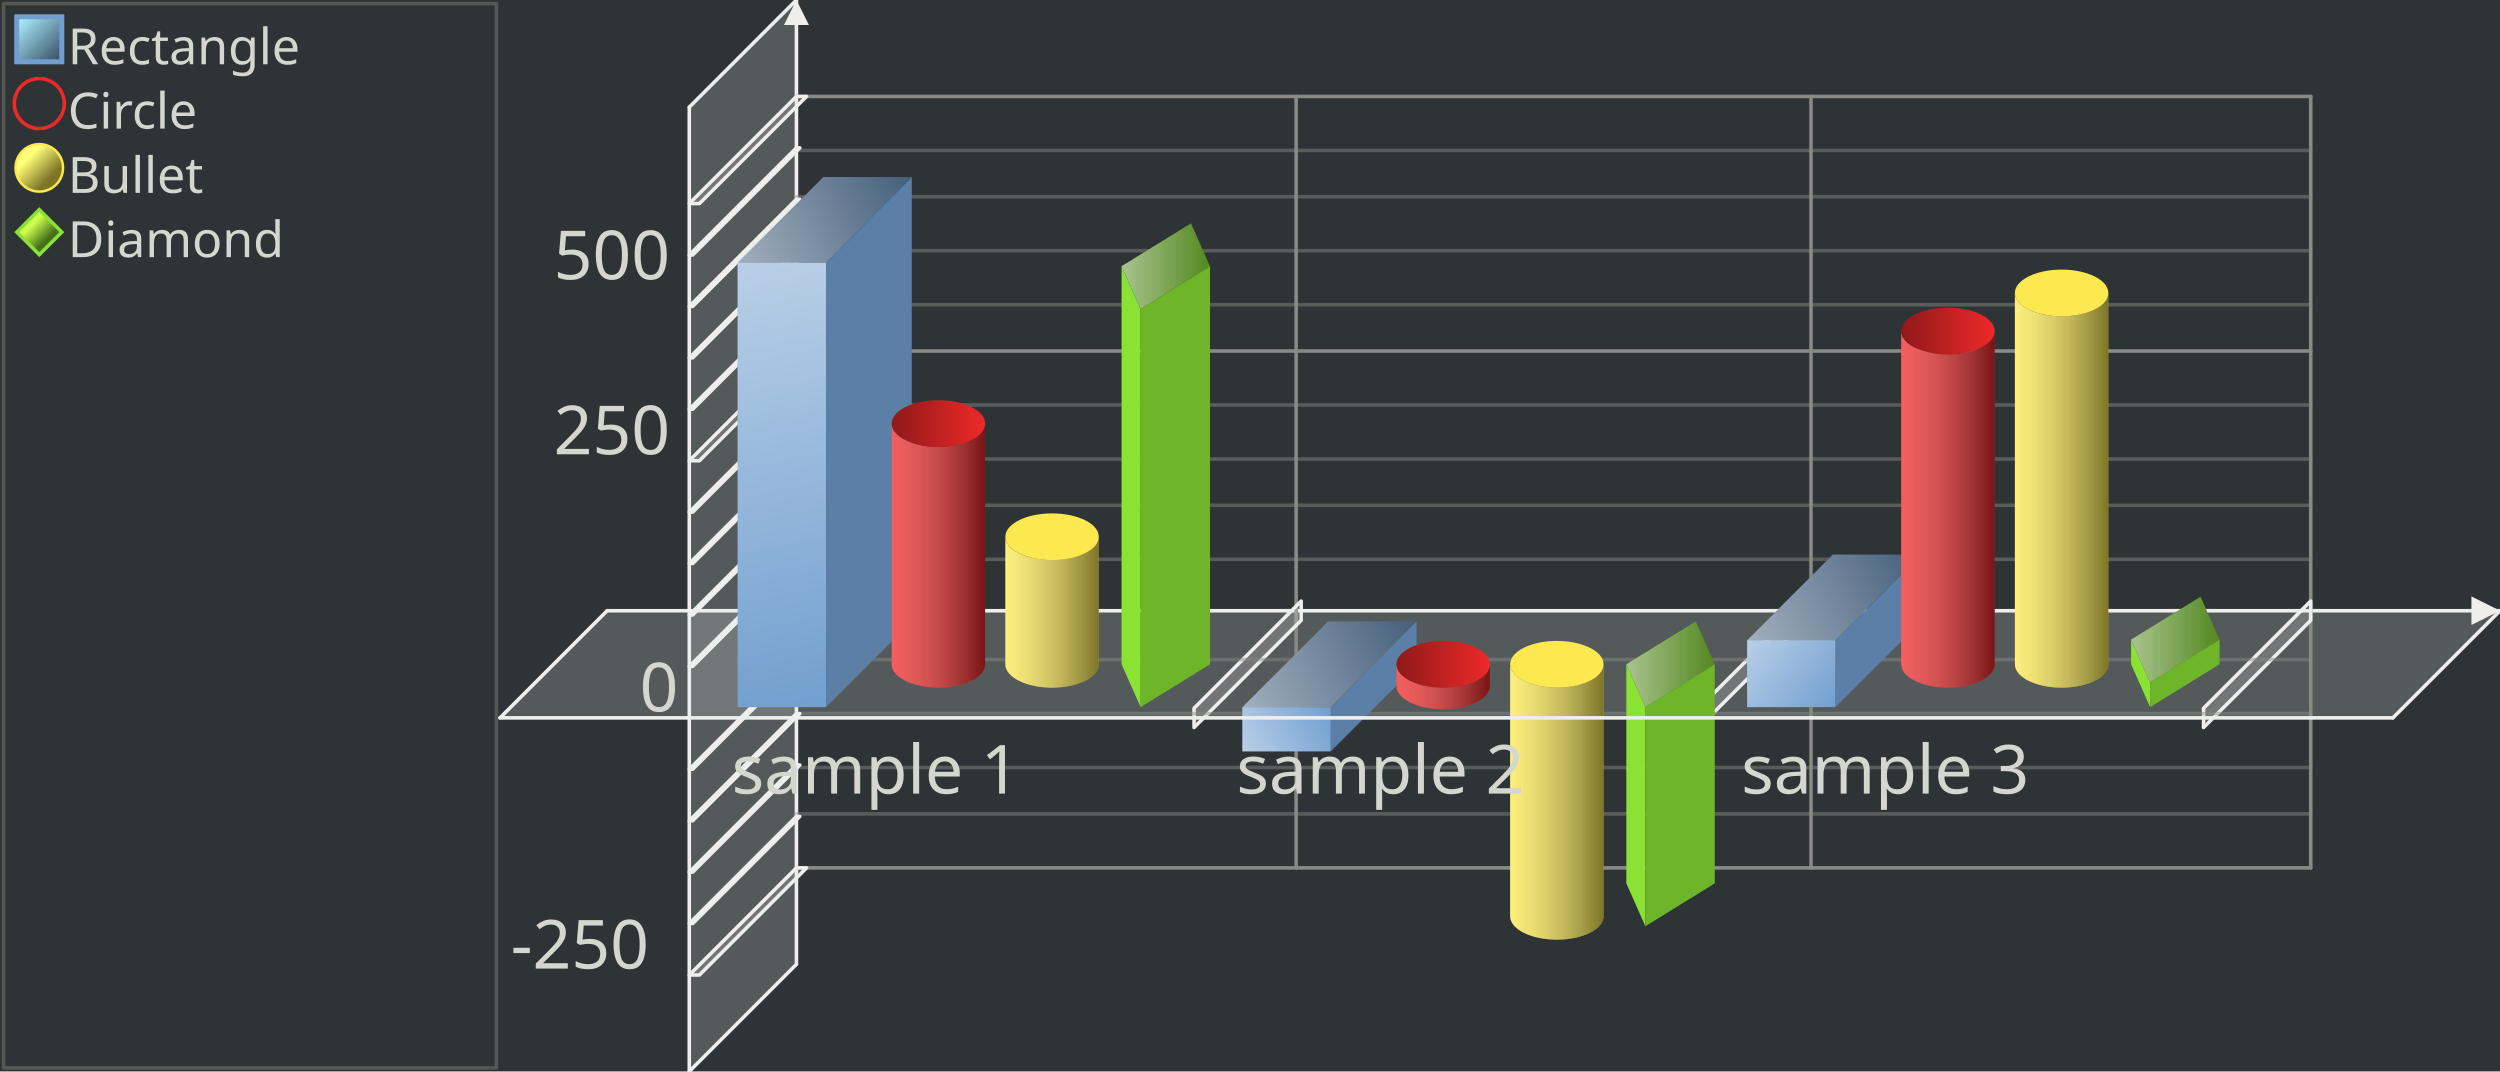
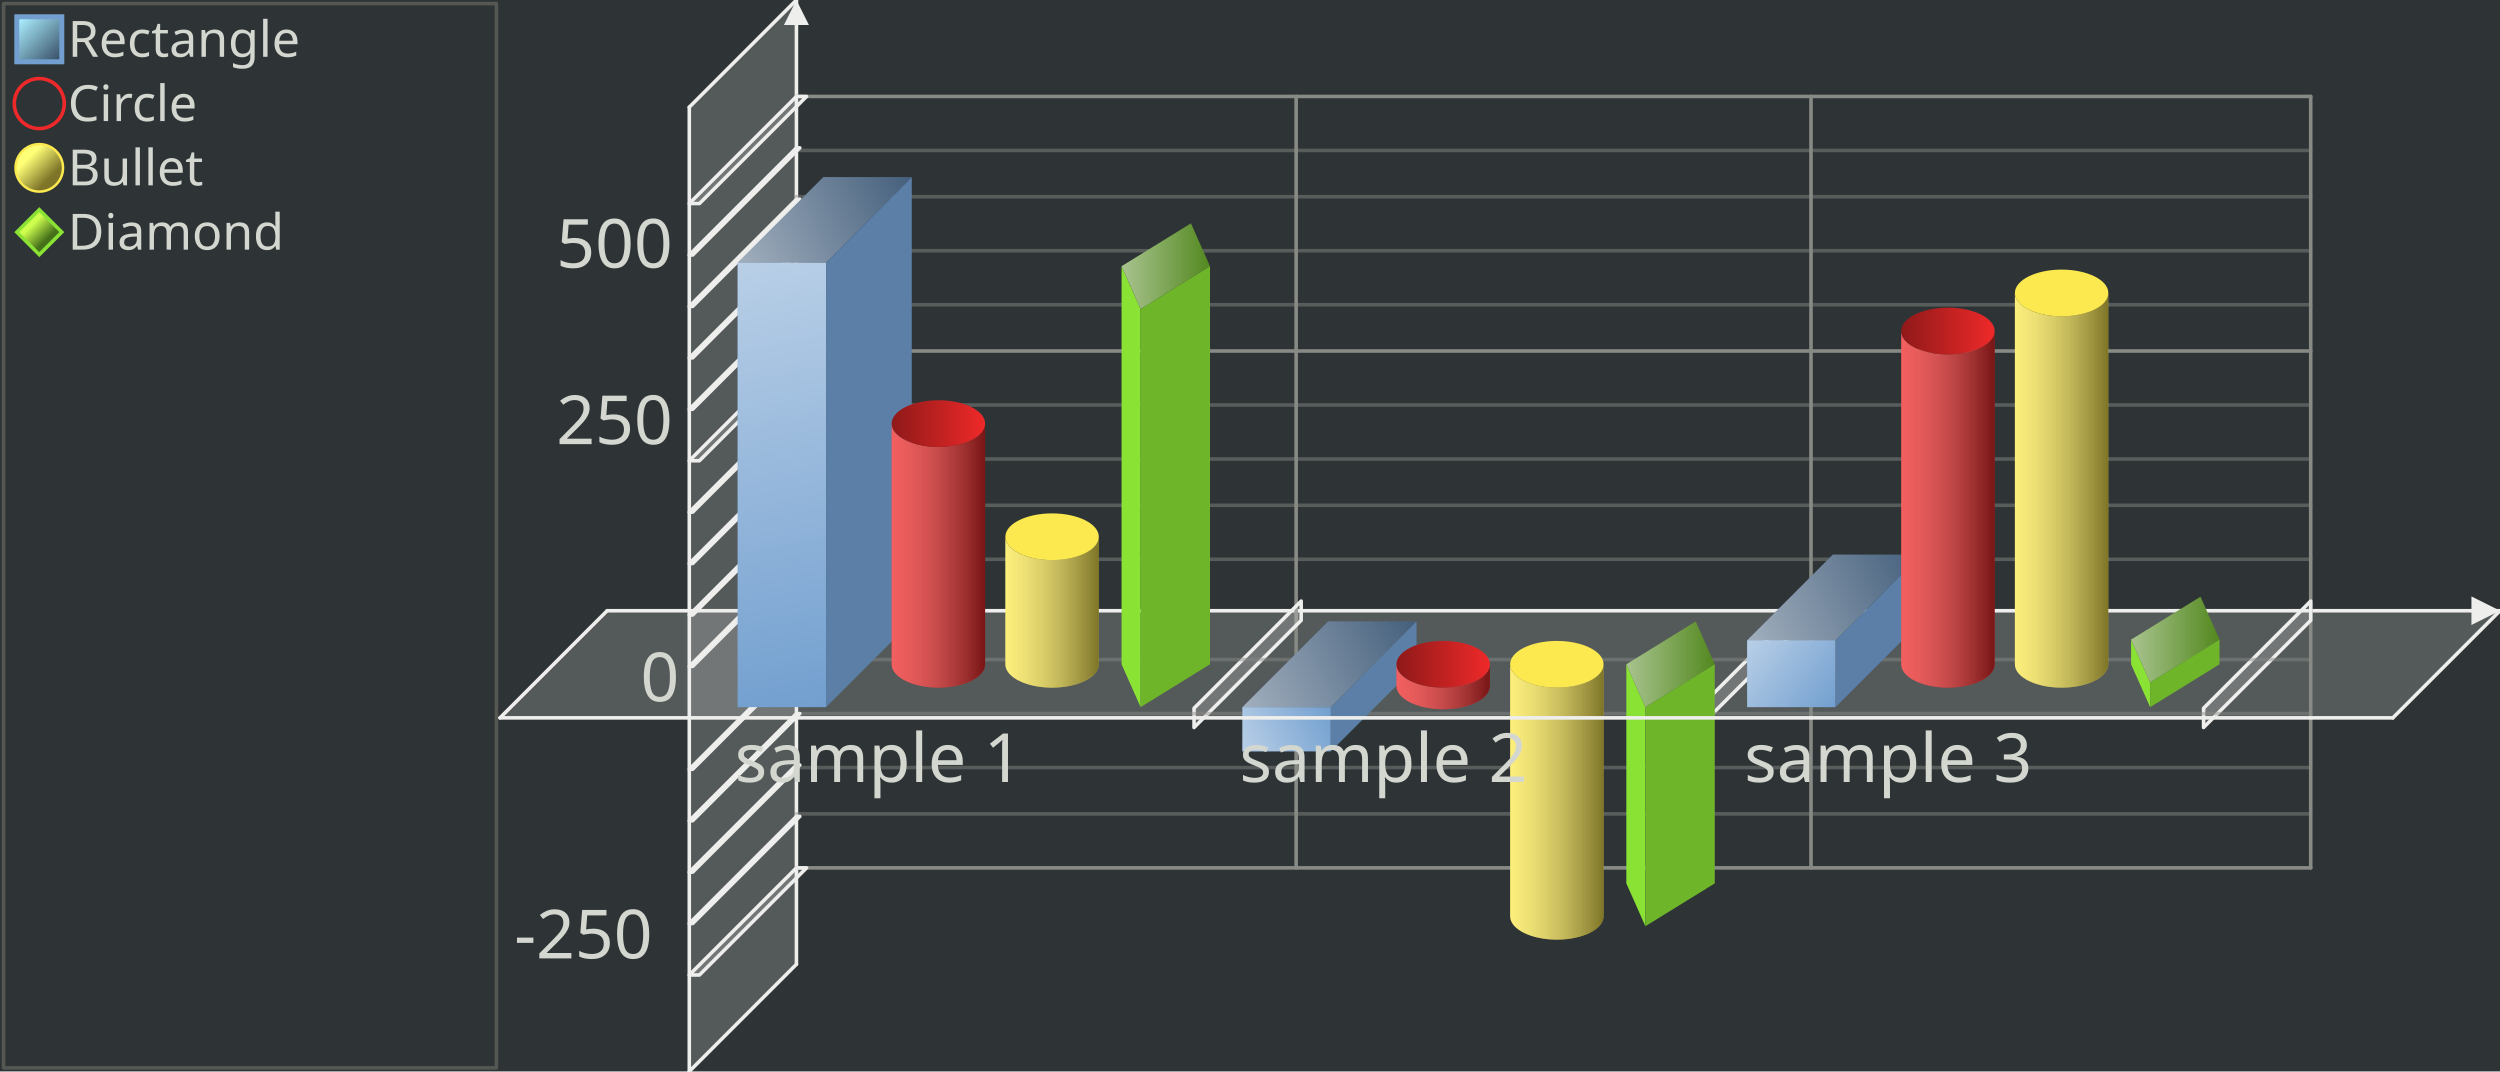
<svg xmlns="http://www.w3.org/2000/svg" xmlns:xlink="http://www.w3.org/1999/xlink" width="700" height="300" version="1.0" id="ezcGraph">
  <defs>
    <linearGradient id="Definition_LinearGradient_5_5_16_16_abefff00_39506800">
      <stop offset="0" style="stop-color: #abefff; stop-opacity: 1.00;" />
      <stop offset="1" style="stop-color: #395068; stop-opacity: 1.00;" />
    </linearGradient>
    <linearGradient id="LinearGradient_5_5_16_16_abefff00_39506800" x1="5.4" y1="5.4" x2="16.6" y2="16.6" gradientUnits="userSpaceOnUse" xlink:href="#Definition_LinearGradient_5_5_16_16_abefff00_39506800" />
    <linearGradient id="Definition_LinearGradient_8_44_13_49_ffff7700_7e752800">
      <stop offset="0" style="stop-color: #ffff77; stop-opacity: 1.00;" />
      <stop offset="1" style="stop-color: #7e7528; stop-opacity: 1.00;" />
    </linearGradient>
    <linearGradient id="LinearGradient_8_44_13_49_ffff7700_7e752800" x1="8.101" y1="44.101" x2="13.899" y2="49.899" gradientUnits="userSpaceOnUse" xlink:href="#Definition_LinearGradient_8_44_13_49_ffff7700_7e752800" />
    <linearGradient id="Definition_LinearGradient_8_62_13_67_cfff4e00_45711a00">
      <stop offset="0" style="stop-color: #cfff4e; stop-opacity: 1.00;" />
      <stop offset="1" style="stop-color: #45711a; stop-opacity: 1.00;" />
    </linearGradient>
    <linearGradient id="LinearGradient_8_62_13_67_cfff4e00_45711a00" x1="8.95" y1="62.95" x2="13.05" y2="67.05" gradientUnits="userSpaceOnUse" xlink:href="#Definition_LinearGradient_8_62_13_67_cfff4e00_45711a00" />
    <linearGradient id="Definition_LinearGradient_255_49_206_73_ffffffff_ffffff7f">
      <stop offset="0" style="stop-color: #ffffff; stop-opacity: 0.00;" />
      <stop offset="1" style="stop-color: #ffffff; stop-opacity: 0.50;" />
    </linearGradient>
    <linearGradient id="LinearGradient_255_49_206_73_ffffffff_ffffff7f" x1="255.294" y1="49.584" x2="206.533" y2="73.584" gradientUnits="userSpaceOnUse" xlink:href="#Definition_LinearGradient_255_49_206_73_ffffffff_ffffff7f" />
    <linearGradient id="Definition_LinearGradient_231_198_206_73_ffffffff_ffffff7f">
      <stop offset="0" style="stop-color: #ffffff; stop-opacity: 0.00;" />
      <stop offset="1" style="stop-color: #ffffff; stop-opacity: 0.50;" />
    </linearGradient>
    <linearGradient id="LinearGradient_231_198_206_73_ffffffff_ffffff7f" x1="231.294" y1="198" x2="206.533" y2="73.584" gradientUnits="userSpaceOnUse" xlink:href="#Definition_LinearGradient_231_198_206_73_ffffffff_ffffff7f" />
    <linearGradient id="Definition_LinearGradient_249_118_275_118_ffffffbf_0000007f">
      <stop offset="0" style="stop-color: #ffffff; stop-opacity: 0.25;" />
      <stop offset="1" style="stop-color: #000000; stop-opacity: 0.50;" />
    </linearGradient>
    <linearGradient id="LinearGradient_249_118_275_118_ffffffbf_0000007f" x1="249.668" y1="118.608" x2="275.83" y2="118.608" gradientUnits="userSpaceOnUse" xlink:href="#Definition_LinearGradient_249_118_275_118_ffffffbf_0000007f" />
    <linearGradient id="Definition_LinearGradient_249_118_275_118_8f191900_ef292900">
      <stop offset="0" style="stop-color: #8f1919; stop-opacity: 1.00;" />
      <stop offset="1" style="stop-color: #ef2929; stop-opacity: 1.00;" />
    </linearGradient>
    <linearGradient id="LinearGradient_249_118_275_118_8f191900_ef292900" x1="249.668" y1="118.608" x2="275.83" y2="118.608" gradientUnits="userSpaceOnUse" xlink:href="#Definition_LinearGradient_249_118_275_118_8f191900_ef292900" />
    <linearGradient id="Definition_LinearGradient_281_150_307_150_ffffffbf_0000007f">
      <stop offset="0" style="stop-color: #ffffff; stop-opacity: 0.25;" />
      <stop offset="1" style="stop-color: #000000; stop-opacity: 0.50;" />
    </linearGradient>
    <linearGradient id="LinearGradient_281_150_307_150_ffffffbf_0000007f" x1="281.503" y1="150.288" x2="307.666" y2="150.288" gradientUnits="userSpaceOnUse" xlink:href="#Definition_LinearGradient_281_150_307_150_ffffffbf_0000007f" />
    <linearGradient id="Definition_LinearGradient_338_74_314_74_ffffffff_ffffff7f">
      <stop offset="0" style="stop-color: #ffffff; stop-opacity: 0.00;" />
      <stop offset="1" style="stop-color: #ffffff; stop-opacity: 0.50;" />
    </linearGradient>
    <linearGradient id="LinearGradient_338_74_314_74_ffffffff_ffffff7f" x1="338.8" y1="74.544" x2="314.039" y2="74.544" gradientUnits="userSpaceOnUse" xlink:href="#Definition_LinearGradient_338_74_314_74_ffffffff_ffffff7f" />
    <linearGradient id="Definition_LinearGradient_372_198_347_210_ffffffff_ffffff7f">
      <stop offset="0" style="stop-color: #ffffff; stop-opacity: 0.00;" />
      <stop offset="1" style="stop-color: #ffffff; stop-opacity: 0.50;" />
    </linearGradient>
    <linearGradient id="LinearGradient_372_198_347_210_ffffffff_ffffff7f" x1="372.627" y1="198" x2="347.866" y2="210.384" gradientUnits="userSpaceOnUse" xlink:href="#Definition_LinearGradient_372_198_347_210_ffffffff_ffffff7f" />
    <linearGradient id="Definition_LinearGradient_396_174_347_198_ffffffff_ffffff7f">
      <stop offset="0" style="stop-color: #ffffff; stop-opacity: 0.00;" />
      <stop offset="1" style="stop-color: #ffffff; stop-opacity: 0.50;" />
    </linearGradient>
    <linearGradient id="LinearGradient_396_174_347_198_ffffffff_ffffff7f" x1="396.627" y1="174" x2="347.866" y2="198" gradientUnits="userSpaceOnUse" xlink:href="#Definition_LinearGradient_396_174_347_198_ffffffff_ffffff7f" />
    <linearGradient id="Definition_LinearGradient_391_186_417_186_ffffffbf_0000007f">
      <stop offset="0" style="stop-color: #ffffff; stop-opacity: 0.25;" />
      <stop offset="1" style="stop-color: #000000; stop-opacity: 0.50;" />
    </linearGradient>
    <linearGradient id="LinearGradient_391_186_417_186_ffffffbf_0000007f" x1="391.001" y1="186" x2="417.164" y2="186" gradientUnits="userSpaceOnUse" xlink:href="#Definition_LinearGradient_391_186_417_186_ffffffbf_0000007f" />
    <linearGradient id="Definition_LinearGradient_391_186_417_186_8f191900_ef292900">
      <stop offset="0" style="stop-color: #8f1919; stop-opacity: 1.00;" />
      <stop offset="1" style="stop-color: #ef2929; stop-opacity: 1.00;" />
    </linearGradient>
    <linearGradient id="LinearGradient_391_186_417_186_8f191900_ef292900" x1="391.001" y1="186" x2="417.164" y2="186" gradientUnits="userSpaceOnUse" xlink:href="#Definition_LinearGradient_391_186_417_186_8f191900_ef292900" />
    <linearGradient id="Definition_LinearGradient_422_186_448_186_ffffffbf_0000007f">
      <stop offset="0" style="stop-color: #ffffff; stop-opacity: 0.25;" />
      <stop offset="1" style="stop-color: #000000; stop-opacity: 0.50;" />
    </linearGradient>
    <linearGradient id="LinearGradient_422_186_448_186_ffffffbf_0000007f" x1="422.836" y1="186" x2="448.999" y2="186" gradientUnits="userSpaceOnUse" xlink:href="#Definition_LinearGradient_422_186_448_186_ffffffbf_0000007f" />
    <linearGradient id="Definition_LinearGradient_480_186_455_186_ffffffff_ffffff7f">
      <stop offset="0" style="stop-color: #ffffff; stop-opacity: 0.00;" />
      <stop offset="1" style="stop-color: #ffffff; stop-opacity: 0.50;" />
    </linearGradient>
    <linearGradient id="LinearGradient_480_186_455_186_ffffffff_ffffff7f" x1="480.134" y1="186" x2="455.373" y2="186" gradientUnits="userSpaceOnUse" xlink:href="#Definition_LinearGradient_480_186_455_186_ffffffff_ffffff7f" />
    <linearGradient id="Definition_LinearGradient_537_155_489_179_ffffffff_ffffff7f">
      <stop offset="0" style="stop-color: #ffffff; stop-opacity: 0.00;" />
      <stop offset="1" style="stop-color: #ffffff; stop-opacity: 0.50;" />
    </linearGradient>
    <linearGradient id="LinearGradient_537_155_489_179_ffffffff_ffffff7f" x1="537.961" y1="155.28" x2="489.2" y2="179.28" gradientUnits="userSpaceOnUse" xlink:href="#Definition_LinearGradient_537_155_489_179_ffffffff_ffffff7f" />
    <linearGradient id="Definition_LinearGradient_513_198_489_179_ffffffff_ffffff7f">
      <stop offset="0" style="stop-color: #ffffff; stop-opacity: 0.00;" />
      <stop offset="1" style="stop-color: #ffffff; stop-opacity: 0.50;" />
    </linearGradient>
    <linearGradient id="LinearGradient_513_198_489_179_ffffffff_ffffff7f" x1="513.961" y1="198" x2="489.2" y2="179.28" gradientUnits="userSpaceOnUse" xlink:href="#Definition_LinearGradient_513_198_489_179_ffffffff_ffffff7f" />
    <linearGradient id="Definition_LinearGradient_532_92_558_92_ffffffbf_0000007f">
      <stop offset="0" style="stop-color: #ffffff; stop-opacity: 0.25;" />
      <stop offset="1" style="stop-color: #000000; stop-opacity: 0.50;" />
    </linearGradient>
    <linearGradient id="LinearGradient_532_92_558_92_ffffffbf_0000007f" x1="532.334" y1="92.688" x2="558.497" y2="92.688" gradientUnits="userSpaceOnUse" xlink:href="#Definition_LinearGradient_532_92_558_92_ffffffbf_0000007f" />
    <linearGradient id="Definition_LinearGradient_532_92_558_92_8f191900_ef292900">
      <stop offset="0" style="stop-color: #8f1919; stop-opacity: 1.00;" />
      <stop offset="1" style="stop-color: #ef2929; stop-opacity: 1.00;" />
    </linearGradient>
    <linearGradient id="LinearGradient_532_92_558_92_8f191900_ef292900" x1="532.334" y1="92.688" x2="558.497" y2="92.688" gradientUnits="userSpaceOnUse" xlink:href="#Definition_LinearGradient_532_92_558_92_8f191900_ef292900" />
    <linearGradient id="Definition_LinearGradient_564_82_590_82_ffffffbf_0000007f">
      <stop offset="0" style="stop-color: #ffffff; stop-opacity: 0.25;" />
      <stop offset="1" style="stop-color: #000000; stop-opacity: 0.50;" />
    </linearGradient>
    <linearGradient id="LinearGradient_564_82_590_82_ffffffbf_0000007f" x1="564.17" y1="82.032" x2="590.332" y2="82.032" gradientUnits="userSpaceOnUse" xlink:href="#Definition_LinearGradient_564_82_590_82_ffffffbf_0000007f" />
    <linearGradient id="Definition_LinearGradient_621_179_596_179_ffffffff_ffffff7f">
      <stop offset="0" style="stop-color: #ffffff; stop-opacity: 0.00;" />
      <stop offset="1" style="stop-color: #ffffff; stop-opacity: 0.50;" />
    </linearGradient>
    <linearGradient id="LinearGradient_621_179_596_179_ffffffff_ffffff7f" x1="621.467" y1="179.088" x2="596.706" y2="179.088" gradientUnits="userSpaceOnUse" xlink:href="#Definition_LinearGradient_621_179_596_179_ffffffff_ffffff7f" />
  </defs>
  <g id="ezcGraphChart" color-rendering="optimizeQuality" shape-rendering="geometricPrecision" text-rendering="optimizeLegibility">
    <path d=" M 0,300 L 0,0 L 700,0 L 700,300 L 0,300 z " style="fill: #2e3436; fill-opacity: 1.00; stroke: none;" id="ezcGraphPolygon_1" />
    <path d=" M 1,299 L 1,1 L 139,1 L 139,299 L 1,299 z " style="fill: none; stroke: #555753; stroke-width: 1; stroke-opacity: 1.00; stroke-linecap: round; stroke-linejoin: round;" id="ezcGraphPolygon_2" />
    <path d=" M 2,298 L 2,2 L 138,2 L 138,298 L 2,298 z " style="fill: #000000; fill-opacity: 0.00; stroke: none;" id="ezcGraphPolygon_3" />
    <path d=" M 4,18 L 4,4 L 18,4 L 18,18 L 4,18 z " style="fill: #729fcf; fill-opacity: 1.00; stroke: none;" id="ezcGraphPolygon_4" />
    <path d=" M 16.6,5.4 L 16.6,16.6 L 5.4,16.6 L 5.4,5.4 L 16.6,5.4 z " style="fill: url(#LinearGradient_5_5_16_16_abefff00_39506800); stroke: none;" id="ezcGraphPolygon_5" />
    <ellipse cx="11" cy="29" rx="7" ry="7" style="fill: none; stroke: #ef2929; stroke-width: 1; stroke-opacity: 1.00; stroke-linecap: round; stroke-linejoin: round;" id="ezcGraphCircle_7" />
    <ellipse cx="11" cy="47" rx="7" ry="7" style="fill: #fce94f; fill-opacity: 1.00; stroke: none;" id="ezcGraphCircle_9" />
    <ellipse cx="11" cy="47" rx="6.3" ry="6.3" style="fill: url(#LinearGradient_8_44_13_49_ffff7700_7e752800); stroke: none;" id="ezcGraphCircle_10" />
    <path d=" M 4,65 L 11,58 L 18,65 L 11,72 L 4,65 z " style="fill: #8ae234; fill-opacity: 1.00; stroke: none;" id="ezcGraphPolygon_12" />
    <path d=" M 16.6,65 L 11,70.6 L 5.4,65 L 11,59.4 L 16.6,65 z " style="fill: url(#LinearGradient_8_62_13_67_cfff4e00_45711a00); stroke: none;" id="ezcGraphPolygon_13" />
    <path d=" M 140,201 L 170,171 L 700,171 L 670,201 L 140,201 z " style="fill: #eeeeec; fill-opacity: 0.20; stroke: none;" id="ezcGraphPolygon_15" />
    <path d=" M 170,171 L 700,171" style="fill: none; stroke: #eeeeec; stroke-width: 1; stroke-opacity: 1.00; stroke-linecap: round; stroke-linejoin: round;" id="ezcGraphLine_16" />
    <path d=" M 692,175 L 700,171 L 692,167 L 692,175 z " style="fill: #eeeeec; fill-opacity: 1.00; stroke: none;" id="ezcGraphPolygon_17" />
    <path d=" M 193,300 L 223,270 L 223,0 L 193,30 L 193,300 z " style="fill: #eeeeec; fill-opacity: 0.20; stroke: none;" id="ezcGraphPolygon_18" />
    <path d=" M 223,270 L 223,0" style="fill: none; stroke: #eeeeec; stroke-width: 1; stroke-opacity: 1.00; stroke-linecap: round; stroke-linejoin: round;" id="ezcGraphLine_19" />
    <path d=" M 219.5,7 L 223,0 L 226.5,7 L 219.5,7 z " style="fill: #eeeeec; fill-opacity: 1.00; stroke: none;" id="ezcGraphPolygon_20" />
    <path d=" M 362.92,243 L 362.92,27" style="fill: none; stroke: #888a85; stroke-width: 1; stroke-opacity: 1.00; stroke-linecap: round; stroke-linejoin: round;" id="ezcGraphLine_22" />
    <path d=" M 334.333,198.3 L 364.333,168.3 L 364.333,173.7 L 334.333,203.7 L 334.333,198.3 z " style="fill: #eeeeec; fill-opacity: 0.20; stroke: none;" id="ezcGraphPolygon_23" />
    <path d=" M 334.333,198.3 L 364.333,168.3 L 364.333,173.7 L 334.333,203.7 L 334.333,198.3 z " style="fill: none; stroke: #eeeeec; stroke-width: 1; stroke-opacity: 1.00; stroke-linecap: round; stroke-linejoin: round;" id="ezcGraphPolygon_24" />
    <path d=" M 507.08,243 L 507.08,27" style="fill: none; stroke: #888a85; stroke-width: 1; stroke-opacity: 1.00; stroke-linecap: round; stroke-linejoin: round;" id="ezcGraphLine_26" />
    <path d=" M 475.667,198.3 L 505.667,168.3 L 505.667,173.7 L 475.667,203.7 L 475.667,198.3 z " style="fill: #eeeeec; fill-opacity: 0.20; stroke: none;" id="ezcGraphPolygon_27" />
    <path d=" M 475.667,198.3 L 505.667,168.3 L 505.667,173.7 L 475.667,203.7 L 475.667,198.3 z " style="fill: none; stroke: #eeeeec; stroke-width: 1; stroke-opacity: 1.00; stroke-linecap: round; stroke-linejoin: round;" id="ezcGraphPolygon_28" />
    <path d=" M 647,243 L 647,27" style="fill: none; stroke: #888a85; stroke-width: 1; stroke-opacity: 1.00; stroke-linecap: round; stroke-linejoin: round;" id="ezcGraphLine_30" />
    <path d=" M 617,198.3 L 647,168.3 L 647,173.7 L 617,203.7 L 617,198.3 z " style="fill: #eeeeec; fill-opacity: 0.20; stroke: none;" id="ezcGraphPolygon_31" />
    <path d=" M 617,198.3 L 647,168.3 L 647,173.7 L 617,203.7 L 617,198.3 z " style="fill: none; stroke: #eeeeec; stroke-width: 1; stroke-opacity: 1.00; stroke-linecap: round; stroke-linejoin: round;" id="ezcGraphPolygon_32" />
    <path d=" M 647,243 L 223,243" style="fill: none; stroke: #888a85; stroke-width: 1; stroke-opacity: 1.00; stroke-linecap: round; stroke-linejoin: round;" id="ezcGraphLine_33" />
    <path d=" M 193,273 L 223,243 L 225.839,243 L 195.839,273 L 193,273 z " style="fill: #eeeeec; fill-opacity: 0.20; stroke: none;" id="ezcGraphPolygon_34" />
    <path d=" M 193,273 L 223,243 L 225.839,243 L 195.839,273 L 193,273 z " style="fill: none; stroke: #eeeeec; stroke-width: 1; stroke-opacity: 1.00; stroke-linecap: round; stroke-linejoin: round;" id="ezcGraphPolygon_35" />
    <path d=" M 647,227.88 L 223,227.88" style="fill: none; stroke: #888a85; stroke-width: 1; stroke-opacity: 0.47; stroke-linecap: round; stroke-linejoin: round;" id="ezcGraphLine_37" />
    <path d=" M 193,258.6 L 223,228.6 L 223.946,228.6 L 193.946,258.6 L 193,258.6 z " style="fill: #eeeeec; fill-opacity: 0.20; stroke: none;" id="ezcGraphPolygon_38" />
    <path d=" M 193,258.6 L 223,228.6 L 223.946,228.6 L 193.946,258.6 L 193,258.6 z " style="fill: none; stroke: #eeeeec; stroke-width: 1; stroke-opacity: 1.00; stroke-linecap: round; stroke-linejoin: round;" id="ezcGraphPolygon_39" />
    <path d=" M 647,214.92 L 223,214.92" style="fill: none; stroke: #888a85; stroke-width: 1; stroke-opacity: 0.47; stroke-linecap: round; stroke-linejoin: round;" id="ezcGraphLine_40" />
    <path d=" M 193,244.2 L 223,214.2 L 223.946,214.2 L 193.946,244.2 L 193,244.2 z " style="fill: #eeeeec; fill-opacity: 0.20; stroke: none;" id="ezcGraphPolygon_41" />
    <path d=" M 193,244.2 L 223,214.2 L 223.946,214.2 L 193.946,244.2 L 193,244.2 z " style="fill: none; stroke: #eeeeec; stroke-width: 1; stroke-opacity: 1.00; stroke-linecap: round; stroke-linejoin: round;" id="ezcGraphPolygon_42" />
    <path d=" M 647,199.8 L 223,199.8" style="fill: none; stroke: #888a85; stroke-width: 1; stroke-opacity: 0.47; stroke-linecap: round; stroke-linejoin: round;" id="ezcGraphLine_43" />
    <path d=" M 193,229.8 L 223,199.8 L 223.946,199.8 L 193.946,229.8 L 193,229.8 z " style="fill: #eeeeec; fill-opacity: 0.20; stroke: none;" id="ezcGraphPolygon_44" />
    <path d=" M 193,229.8 L 223,199.8 L 223.946,199.8 L 193.946,229.8 L 193,229.8 z " style="fill: none; stroke: #eeeeec; stroke-width: 1; stroke-opacity: 1.00; stroke-linecap: round; stroke-linejoin: round;" id="ezcGraphPolygon_45" />
    <path d=" M 647,184.68 L 223,184.68" style="fill: none; stroke: #888a85; stroke-width: 1; stroke-opacity: 0.47; stroke-linecap: round; stroke-linejoin: round;" id="ezcGraphLine_46" />
    <path d=" M 193,215.4 L 223,185.4 L 223.946,185.4 L 193.946,215.4 L 193,215.4 z " style="fill: #eeeeec; fill-opacity: 0.20; stroke: none;" id="ezcGraphPolygon_47" />
    <path d=" M 193,215.4 L 223,185.4 L 223.946,185.4 L 193.946,215.4 L 193,215.4 z " style="fill: none; stroke: #eeeeec; stroke-width: 1; stroke-opacity: 1.00; stroke-linecap: round; stroke-linejoin: round;" id="ezcGraphPolygon_48" />
    <path d=" M 647,156.6 L 223,156.6" style="fill: none; stroke: #888a85; stroke-width: 1; stroke-opacity: 0.47; stroke-linecap: round; stroke-linejoin: round;" id="ezcGraphLine_50" />
    <path d=" M 193,186.6 L 223,156.6 L 223.946,156.6 L 193.946,186.6 L 193,186.6 z " style="fill: #eeeeec; fill-opacity: 0.20; stroke: none;" id="ezcGraphPolygon_51" />
    <path d=" M 193,186.6 L 223,156.6 L 223.946,156.6 L 193.946,186.6 L 193,186.6 z " style="fill: none; stroke: #eeeeec; stroke-width: 1; stroke-opacity: 1.00; stroke-linecap: round; stroke-linejoin: round;" id="ezcGraphPolygon_52" />
    <path d=" M 647,141.48 L 223,141.48" style="fill: none; stroke: #888a85; stroke-width: 1; stroke-opacity: 0.47; stroke-linecap: round; stroke-linejoin: round;" id="ezcGraphLine_53" />
    <path d=" M 193,172.2 L 223,142.2 L 223.946,142.2 L 193.946,172.2 L 193,172.2 z " style="fill: #eeeeec; fill-opacity: 0.20; stroke: none;" id="ezcGraphPolygon_54" />
    <path d=" M 193,172.2 L 223,142.2 L 223.946,142.2 L 193.946,172.2 L 193,172.2 z " style="fill: none; stroke: #eeeeec; stroke-width: 1; stroke-opacity: 1.00; stroke-linecap: round; stroke-linejoin: round;" id="ezcGraphPolygon_55" />
    <path d=" M 647,128.52 L 223,128.52" style="fill: none; stroke: #888a85; stroke-width: 1; stroke-opacity: 0.47; stroke-linecap: round; stroke-linejoin: round;" id="ezcGraphLine_56" />
    <path d=" M 193,157.8 L 223,127.8 L 223.946,127.8 L 193.946,157.8 L 193,157.8 z " style="fill: #eeeeec; fill-opacity: 0.20; stroke: none;" id="ezcGraphPolygon_57" />
    <path d=" M 193,157.8 L 223,127.8 L 223.946,127.8 L 193.946,157.8 L 193,157.8 z " style="fill: none; stroke: #eeeeec; stroke-width: 1; stroke-opacity: 1.00; stroke-linecap: round; stroke-linejoin: round;" id="ezcGraphPolygon_58" />
    <path d=" M 647,113.4 L 223,113.4" style="fill: none; stroke: #888a85; stroke-width: 1; stroke-opacity: 0.47; stroke-linecap: round; stroke-linejoin: round;" id="ezcGraphLine_59" />
    <path d=" M 193,143.4 L 223,113.4 L 223.946,113.4 L 193.946,143.4 L 193,143.4 z " style="fill: #eeeeec; fill-opacity: 0.20; stroke: none;" id="ezcGraphPolygon_60" />
    <path d=" M 193,143.4 L 223,113.4 L 223.946,113.4 L 193.946,143.4 L 193,143.4 z " style="fill: none; stroke: #eeeeec; stroke-width: 1; stroke-opacity: 1.00; stroke-linecap: round; stroke-linejoin: round;" id="ezcGraphPolygon_61" />
    <path d=" M 647,98.28 L 223,98.28" style="fill: none; stroke: #888a85; stroke-width: 1; stroke-opacity: 1.00; stroke-linecap: round; stroke-linejoin: round;" id="ezcGraphLine_62" />
    <path d=" M 193,129 L 223,99 L 225.839,99 L 195.839,129 L 193,129 z " style="fill: #eeeeec; fill-opacity: 0.20; stroke: none;" id="ezcGraphPolygon_63" />
    <path d=" M 193,129 L 223,99 L 225.839,99 L 195.839,129 L 193,129 z " style="fill: none; stroke: #eeeeec; stroke-width: 1; stroke-opacity: 1.00; stroke-linecap: round; stroke-linejoin: round;" id="ezcGraphPolygon_64" />
    <path d=" M 647,85.32 L 223,85.32" style="fill: none; stroke: #888a85; stroke-width: 1; stroke-opacity: 0.47; stroke-linecap: round; stroke-linejoin: round;" id="ezcGraphLine_66" />
    <path d=" M 193,114.6 L 223,84.6 L 223.946,84.6 L 193.946,114.6 L 193,114.6 z " style="fill: #eeeeec; fill-opacity: 0.20; stroke: none;" id="ezcGraphPolygon_67" />
    <path d=" M 193,114.6 L 223,84.6 L 223.946,84.6 L 193.946,114.6 L 193,114.6 z " style="fill: none; stroke: #eeeeec; stroke-width: 1; stroke-opacity: 1.00; stroke-linecap: round; stroke-linejoin: round;" id="ezcGraphPolygon_68" />
    <path d=" M 647,70.2 L 223,70.2" style="fill: none; stroke: #888a85; stroke-width: 1; stroke-opacity: 0.47; stroke-linecap: round; stroke-linejoin: round;" id="ezcGraphLine_69" />
    <path d=" M 193,100.2 L 223,70.2 L 223.946,70.2 L 193.946,100.2 L 193,100.2 z " style="fill: #eeeeec; fill-opacity: 0.20; stroke: none;" id="ezcGraphPolygon_70" />
    <path d=" M 193,100.2 L 223,70.2 L 223.946,70.2 L 193.946,100.2 L 193,100.2 z " style="fill: none; stroke: #eeeeec; stroke-width: 1; stroke-opacity: 1.00; stroke-linecap: round; stroke-linejoin: round;" id="ezcGraphPolygon_71" />
    <path d=" M 647,55.08 L 223,55.08" style="fill: none; stroke: #888a85; stroke-width: 1; stroke-opacity: 0.47; stroke-linecap: round; stroke-linejoin: round;" id="ezcGraphLine_72" />
    <path d=" M 193,85.8 L 223,55.8 L 223.946,55.8 L 193.946,85.8 L 193,85.8 z " style="fill: #eeeeec; fill-opacity: 0.20; stroke: none;" id="ezcGraphPolygon_73" />
    <path d=" M 193,85.8 L 223,55.8 L 223.946,55.8 L 193.946,85.8 L 193,85.8 z " style="fill: none; stroke: #eeeeec; stroke-width: 1; stroke-opacity: 1.00; stroke-linecap: round; stroke-linejoin: round;" id="ezcGraphPolygon_74" />
    <path d=" M 647,42.12 L 223,42.12" style="fill: none; stroke: #888a85; stroke-width: 1; stroke-opacity: 0.47; stroke-linecap: round; stroke-linejoin: round;" id="ezcGraphLine_75" />
    <path d=" M 193,71.4 L 223,41.4 L 223.946,41.4 L 193.946,71.4 L 193,71.4 z " style="fill: #eeeeec; fill-opacity: 0.20; stroke: none;" id="ezcGraphPolygon_76" />
    <path d=" M 193,71.4 L 223,41.4 L 223.946,41.4 L 193.946,71.4 L 193,71.4 z " style="fill: none; stroke: #eeeeec; stroke-width: 1; stroke-opacity: 1.00; stroke-linecap: round; stroke-linejoin: round;" id="ezcGraphPolygon_77" />
    <path d=" M 647,27 L 223,27" style="fill: none; stroke: #888a85; stroke-width: 1; stroke-opacity: 1.00; stroke-linecap: round; stroke-linejoin: round;" id="ezcGraphLine_78" />
    <path d=" M 193,57 L 223,27 L 225.839,27 L 195.839,57 L 193,57 z " style="fill: #eeeeec; fill-opacity: 0.20; stroke: none;" id="ezcGraphPolygon_79" />
    <path d=" M 193,57 L 223,27 L 225.839,27 L 195.839,57 L 193,57 z " style="fill: none; stroke: #eeeeec; stroke-width: 1; stroke-opacity: 1.00; stroke-linecap: round; stroke-linejoin: round;" id="ezcGraphPolygon_80" />
    <path d=" M 230.533,49.584 L 206.533,73.584 L 231.294,73.584 L 255.294,49.584 L 230.533,49.584 z " style="fill: #445f7c; fill-opacity: 1.00; stroke: none;" id="ezcGraphPolygon_82" />
    <path d=" M 231.294,198 L 206.533,198 L 206.533,73.584 L 231.294,73.584 L 231.294,198 z " style="fill: #729fcf; fill-opacity: 1.00; stroke: none;" id="ezcGraphPolygon_83" />
    <path d=" M 230.533,49.584 L 206.533,73.584 L 231.294,73.584 L 255.294,49.584 L 230.533,49.584 z " style="fill: url(#LinearGradient_255_49_206_73_ffffffff_ffffff7f); stroke: none;" id="ezcGraphPolygon_84" />
    <path d=" M 231.294,198 L 206.533,198 L 206.533,73.584 L 231.294,73.584 L 231.294,198 z " style="fill: url(#LinearGradient_231_198_206_73_ffffffff_ffffff7f); stroke: none;" id="ezcGraphPolygon_85" />
    <path d=" M 255.294,49.584 L 231.294,73.584 L 231.294,198 L 255.294,174 L 255.294,49.584 z " style="fill: #5b7fa6; fill-opacity: 1.00; stroke: none;" id="ezcGraphPolygon_86" />
    <path d="M 249.67,186.00 A 13.08,6.54 0 0,0 275.83,186.00 L 275.83,118.61 A 13.08,6.541 0 0,1 249.67,118.61 z" style="fill: #ef2929; fill-opacity: 1.00; stroke: none;" id="ezcGraphCircularArc_87" />
    <path d="M 249.67,186.00 A 13.08,6.54 0 0,0 275.83,186.00 L 275.83,118.61 A 13.08,6.541 0 0,1 249.67,118.61 z" style="fill: url(#LinearGradient_249_118_275_118_ffffffbf_0000007f); stroke: none;" />
    <ellipse cx="262.749" cy="118.608" rx="13.081" ry="6.541" style="fill: url(#LinearGradient_249_118_275_118_8f191900_ef292900); stroke: none;" id="ezcGraphCircle_88" />
    <path d="M 281.50,186.00 A 13.08,6.54 0 0,0 307.67,186.00 L 307.67,150.29 A 13.08,6.541 0 0,1 281.50,150.29 z" style="fill: #fce94f; fill-opacity: 1.00; stroke: none;" id="ezcGraphCircularArc_89" />
    <path d="M 281.50,186.00 A 13.08,6.54 0 0,0 307.67,186.00 L 307.67,150.29 A 13.08,6.541 0 0,1 281.50,150.29 z" style="fill: url(#LinearGradient_281_150_307_150_ffffffbf_0000007f); stroke: none;" />
    <ellipse cx="294.584" cy="150.288" rx="13.081" ry="6.541" style="fill: #fce94f; fill-opacity: 1.00; stroke: none;" id="ezcGraphCircle_90" />
    <path d=" M 319.372,198 L 314.039,186 L 314.039,74.544 L 319.372,86.544 L 319.372,198 z " style="fill: #8ae234; fill-opacity: 1.00; stroke: none;" id="ezcGraphPolygon_91" />
    <path d=" M 314.039,74.544 L 319.372,86.544 L 338.8,74.544 L 333.468,62.544 L 314.039,74.544 z " style="fill: #53881f; fill-opacity: 1.00; stroke: none;" id="ezcGraphPolygon_92" />
    <path d=" M 314.039,74.544 L 319.372,86.544 L 338.8,74.544 L 333.468,62.544 L 314.039,74.544 z " style="fill: url(#LinearGradient_338_74_314_74_ffffffff_ffffff7f); stroke: none;" id="ezcGraphPolygon_93" />
    <path d=" M 319.372,198 L 338.8,186 L 338.8,74.544 L 319.372,86.544 L 319.372,198 z " style="fill: #6eb52a; fill-opacity: 1.00; stroke: none;" id="ezcGraphPolygon_94" />
    <path d=" M 372.627,198 L 347.866,198 L 347.866,210.384 L 372.627,210.384 L 372.627,198 z " style="fill: #729fcf; fill-opacity: 1.00; stroke: none;" id="ezcGraphPolygon_95" />
    <path d=" M 371.866,174 L 347.866,198 L 372.627,198 L 396.627,174 L 371.866,174 z " style="fill: #445f7c; fill-opacity: 1.00; stroke: none;" id="ezcGraphPolygon_96" />
    <path d=" M 372.627,198 L 347.866,198 L 347.866,210.384 L 372.627,210.384 L 372.627,198 z " style="fill: url(#LinearGradient_372_198_347_210_ffffffff_ffffff7f); stroke: none;" id="ezcGraphPolygon_97" />
    <path d=" M 371.866,174 L 347.866,198 L 372.627,198 L 396.627,174 L 371.866,174 z " style="fill: url(#LinearGradient_396_174_347_198_ffffffff_ffffff7f); stroke: none;" id="ezcGraphPolygon_98" />
    <path d=" M 396.627,186.384 L 372.627,210.384 L 372.627,198 L 396.627,174 L 396.627,186.384 z " style="fill: #5b7fa6; fill-opacity: 1.00; stroke: none;" id="ezcGraphPolygon_99" />
    <path d="M 391.00,192.05 A 13.08,6.54 0 0,0 417.16,192.05 L 417.16,186.00 A 13.08,6.541 0 0,1 391.00,186.00 z" style="fill: #ef2929; fill-opacity: 1.00; stroke: none;" id="ezcGraphCircularArc_100" />
    <path d="M 391.00,192.05 A 13.08,6.54 0 0,0 417.16,192.05 L 417.16,186.00 A 13.08,6.541 0 0,1 391.00,186.00 z" style="fill: url(#LinearGradient_391_186_417_186_ffffffbf_0000007f); stroke: none;" />
    <ellipse cx="404.082" cy="186" rx="13.081" ry="6.541" style="fill: url(#LinearGradient_391_186_417_186_8f191900_ef292900); stroke: none;" id="ezcGraphCircle_101" />
    <path d="M 422.84,256.56 A 13.08,6.54 0 0,0 449.00,256.56 L 449.00,186.00 A 13.08,6.541 0 0,1 422.84,186.00 z" style="fill: #fce94f; fill-opacity: 1.00; stroke: none;" id="ezcGraphCircularArc_102" />
    <path d="M 422.84,256.56 A 13.08,6.54 0 0,0 449.00,256.56 L 449.00,186.00 A 13.08,6.541 0 0,1 422.84,186.00 z" style="fill: url(#LinearGradient_422_186_448_186_ffffffbf_0000007f); stroke: none;" />
    <ellipse cx="435.918" cy="186" rx="13.081" ry="6.541" style="fill: #fce94f; fill-opacity: 1.00; stroke: none;" id="ezcGraphCircle_103" />
    <path d=" M 460.705,198 L 455.373,186 L 455.373,247.344 L 460.705,259.344 L 460.705,198 z " style="fill: #8ae234; fill-opacity: 1.00; stroke: none;" id="ezcGraphPolygon_104" />
    <path d=" M 455.373,186 L 460.705,198 L 480.134,186 L 474.801,174 L 455.373,186 z " style="fill: #53881f; fill-opacity: 1.00; stroke: none;" id="ezcGraphPolygon_105" />
    <path d=" M 455.373,186 L 460.705,198 L 480.134,186 L 474.801,174 L 455.373,186 z " style="fill: url(#LinearGradient_480_186_455_186_ffffffff_ffffff7f); stroke: none;" id="ezcGraphPolygon_106" />
    <path d=" M 460.705,198 L 480.134,186 L 480.134,247.344 L 460.705,259.344 L 460.705,198 z " style="fill: #6eb52a; fill-opacity: 1.00; stroke: none;" id="ezcGraphPolygon_107" />
    <path d=" M 513.2,155.28 L 489.2,179.28 L 513.961,179.28 L 537.961,155.28 L 513.2,155.28 z " style="fill: #445f7c; fill-opacity: 1.00; stroke: none;" id="ezcGraphPolygon_108" />
    <path d=" M 513.961,198 L 489.2,198 L 489.2,179.28 L 513.961,179.28 L 513.961,198 z " style="fill: #729fcf; fill-opacity: 1.00; stroke: none;" id="ezcGraphPolygon_109" />
    <path d=" M 513.2,155.28 L 489.2,179.28 L 513.961,179.28 L 537.961,155.28 L 513.2,155.28 z " style="fill: url(#LinearGradient_537_155_489_179_ffffffff_ffffff7f); stroke: none;" id="ezcGraphPolygon_110" />
    <path d=" M 513.961,198 L 489.2,198 L 489.2,179.28 L 513.961,179.28 L 513.961,198 z " style="fill: url(#LinearGradient_513_198_489_179_ffffffff_ffffff7f); stroke: none;" id="ezcGraphPolygon_111" />
    <path d=" M 537.961,155.28 L 513.961,179.28 L 513.961,198 L 537.961,174 L 537.961,155.28 z " style="fill: #5b7fa6; fill-opacity: 1.00; stroke: none;" id="ezcGraphPolygon_112" />
    <path d="M 532.33,186.00 A 13.08,6.54 0 0,0 558.50,186.00 L 558.50,92.69 A 13.08,6.541 0 0,1 532.33,92.69 z" style="fill: #ef2929; fill-opacity: 1.00; stroke: none;" id="ezcGraphCircularArc_113" />
    <path d="M 532.33,186.00 A 13.08,6.54 0 0,0 558.50,186.00 L 558.50,92.69 A 13.08,6.541 0 0,1 532.33,92.69 z" style="fill: url(#LinearGradient_532_92_558_92_ffffffbf_0000007f); stroke: none;" />
    <ellipse cx="545.416" cy="92.688" rx="13.081" ry="6.541" style="fill: url(#LinearGradient_532_92_558_92_8f191900_ef292900); stroke: none;" id="ezcGraphCircle_114" />
    <path d="M 564.17,186.00 A 13.08,6.54 0 0,0 590.33,186.00 L 590.33,82.03 A 13.08,6.541 0 0,1 564.17,82.03 z" style="fill: #fce94f; fill-opacity: 1.00; stroke: none;" id="ezcGraphCircularArc_115" />
    <path d="M 564.17,186.00 A 13.08,6.54 0 0,0 590.33,186.00 L 590.33,82.03 A 13.08,6.541 0 0,1 564.17,82.03 z" style="fill: url(#LinearGradient_564_82_590_82_ffffffbf_0000007f); stroke: none;" />
    <ellipse cx="577.251" cy="82.032" rx="13.081" ry="6.541" style="fill: #fce94f; fill-opacity: 1.00; stroke: none;" id="ezcGraphCircle_116" />
    <path d=" M 602.039,198 L 596.706,186 L 596.706,179.088 L 602.039,191.088 L 602.039,198 z " style="fill: #8ae234; fill-opacity: 1.00; stroke: none;" id="ezcGraphPolygon_117" />
    <path d=" M 596.706,179.088 L 602.039,191.088 L 621.467,179.088 L 616.134,167.088 L 596.706,179.088 z " style="fill: #53881f; fill-opacity: 1.00; stroke: none;" id="ezcGraphPolygon_118" />
    <path d=" M 596.706,179.088 L 602.039,191.088 L 621.467,179.088 L 616.134,167.088 L 596.706,179.088 z " style="fill: url(#LinearGradient_621_179_596_179_ffffffff_ffffff7f); stroke: none;" id="ezcGraphPolygon_119" />
    <path d=" M 602.039,198 L 621.467,186 L 621.467,179.088 L 602.039,191.088 L 602.039,198 z " style="fill: #6eb52a; fill-opacity: 1.00; stroke: none;" id="ezcGraphPolygon_120" />
    <path d=" M 700,171 L 670,201" style="fill: none; stroke: #eeeeec; stroke-width: 1; stroke-opacity: 1.00; stroke-linecap: round; stroke-linejoin: round;" id="ezcGraphLine_121" />
    <path d=" M 670,201 L 140,201" style="fill: none; stroke: #eeeeec; stroke-width: 1; stroke-opacity: 1.00; stroke-linecap: round; stroke-linejoin: round;" id="ezcGraphLine_122" />
    <path d=" M 140,201 L 170,171" style="fill: none; stroke: #eeeeec; stroke-width: 1; stroke-opacity: 1.00; stroke-linecap: round; stroke-linejoin: round;" id="ezcGraphLine_123" />
    <path d=" M 223,0 L 193,30" style="fill: none; stroke: #eeeeec; stroke-width: 1; stroke-opacity: 1.00; stroke-linecap: round; stroke-linejoin: round;" id="ezcGraphLine_124" />
    <path d=" M 193,30 L 193,300" style="fill: none; stroke: #eeeeec; stroke-width: 1; stroke-opacity: 1.00; stroke-linecap: round; stroke-linejoin: round;" id="ezcGraphLine_125" />
    <path d=" M 193,300 L 223,270" style="fill: none; stroke: #eeeeec; stroke-width: 1; stroke-opacity: 1.00; stroke-linecap: round; stroke-linejoin: round;" id="ezcGraphLine_126" />
-     <text id="ezcGraphTextBox_6" x="19" text-length="66.78px" y="18" style="font-size: 14px; font-family: sans-serif; fill: #d3d7cf; fill-opacity: 1.00; stroke: none;">Rectangle</text>
-     <text id="ezcGraphTextBox_8" x="19" text-length="44.52px" y="36" style="font-size: 14px; font-family: sans-serif; fill: #d3d7cf; fill-opacity: 1.00; stroke: none;">Circle</text>
-     <text id="ezcGraphTextBox_11" x="19" text-length="44.52px" y="54" style="font-size: 14px; font-family: sans-serif; fill: #d3d7cf; fill-opacity: 1.00; stroke: none;">Bullet</text>
-     <text id="ezcGraphTextBox_14" x="19" text-length="51.94px" y="72" style="font-size: 14px; font-family: sans-serif; fill: #d3d7cf; fill-opacity: 1.00; stroke: none;">Diamond</text>
-     <text id="ezcGraphTextBox_21" x="204.872" text-length="82.256px" y="222.2" style="font-size: 19px; font-family: sans-serif; fill: #d3d7cf; fill-opacity: 1.00; stroke: none;">sample 1</text>
-     <text id="ezcGraphTextBox_25" x="346.205" text-length="82.256px" y="222.2" style="font-size: 19px; font-family: sans-serif; fill: #d3d7cf; fill-opacity: 1.00; stroke: none;">sample 2</text>
-     <text id="ezcGraphTextBox_29" x="487.539" text-length="82.256px" y="222.2" style="font-size: 19px; font-family: sans-serif; fill: #d3d7cf; fill-opacity: 1.00; stroke: none;">sample 3</text>
-     <text id="ezcGraphTextBox_36" x="142.995" text-length="48.112px" y="271.2" style="font-size: 19px; font-family: sans-serif; fill: #d3d7cf; fill-opacity: 1.00; stroke: none;">-250</text>
-     <text id="ezcGraphTextBox_49" x="179.079" text-length="12.028px" y="199.2" style="font-size: 19px; font-family: sans-serif; fill: #d3d7cf; fill-opacity: 1.00; stroke: none;">0</text>
-     <text id="ezcGraphTextBox_65" x="155.023" text-length="36.084px" y="127.2" style="font-size: 19px; font-family: sans-serif; fill: #d3d7cf; fill-opacity: 1.00; stroke: none;">250</text>
-     <text id="ezcGraphTextBox_81" x="155.023" text-length="36.084px" y="78.2" style="font-size: 19px; font-family: sans-serif; fill: #d3d7cf; fill-opacity: 1.00; stroke: none;">500</text>
+     <text id="ezcGraphTextBox_6" x="19" text-length="66.78px" y="15.9" style="font-size: 14px; font-family: sans-serif; fill: #d3d7cf; fill-opacity: 1.00; stroke: none;">Rectangle</text>
+     <text id="ezcGraphTextBox_8" x="19" text-length="44.52px" y="33.9" style="font-size: 14px; font-family: sans-serif; fill: #d3d7cf; fill-opacity: 1.00; stroke: none;">Circle</text>
+     <text id="ezcGraphTextBox_11" x="19" text-length="44.52px" y="51.9" style="font-size: 14px; font-family: sans-serif; fill: #d3d7cf; fill-opacity: 1.00; stroke: none;">Bullet</text>
+     <text id="ezcGraphTextBox_14" x="19" text-length="51.94px" y="69.9" style="font-size: 14px; font-family: sans-serif; fill: #d3d7cf; fill-opacity: 1.00; stroke: none;">Diamond</text>
+     <text id="ezcGraphTextBox_21" x="205.72" text-length="80.56px" y="218.95" style="font-size: 19px; font-family: sans-serif; fill: #d3d7cf; fill-opacity: 1.00; stroke: none;">sample 1</text>
+     <text id="ezcGraphTextBox_25" x="347.053" text-length="80.56px" y="218.95" style="font-size: 19px; font-family: sans-serif; fill: #d3d7cf; fill-opacity: 1.00; stroke: none;">sample 2</text>
+     <text id="ezcGraphTextBox_29" x="488.387" text-length="80.56px" y="218.95" style="font-size: 19px; font-family: sans-serif; fill: #d3d7cf; fill-opacity: 1.00; stroke: none;">sample 3</text>
+     <text id="ezcGraphTextBox_36" x="143.987" text-length="47.12px" y="268.35" style="font-size: 19px; font-family: sans-serif; fill: #d3d7cf; fill-opacity: 1.00; stroke: none;">-250</text>
+     <text id="ezcGraphTextBox_49" x="179.327" text-length="11.78px" y="196.35" style="font-size: 19px; font-family: sans-serif; fill: #d3d7cf; fill-opacity: 1.00; stroke: none;">0</text>
+     <text id="ezcGraphTextBox_65" x="155.767" text-length="35.34px" y="124.35" style="font-size: 19px; font-family: sans-serif; fill: #d3d7cf; fill-opacity: 1.00; stroke: none;">250</text>
+     <text id="ezcGraphTextBox_81" x="155.767" text-length="35.34px" y="74.95" style="font-size: 19px; font-family: sans-serif; fill: #d3d7cf; fill-opacity: 1.00; stroke: none;">500</text>
  </g>
</svg>
